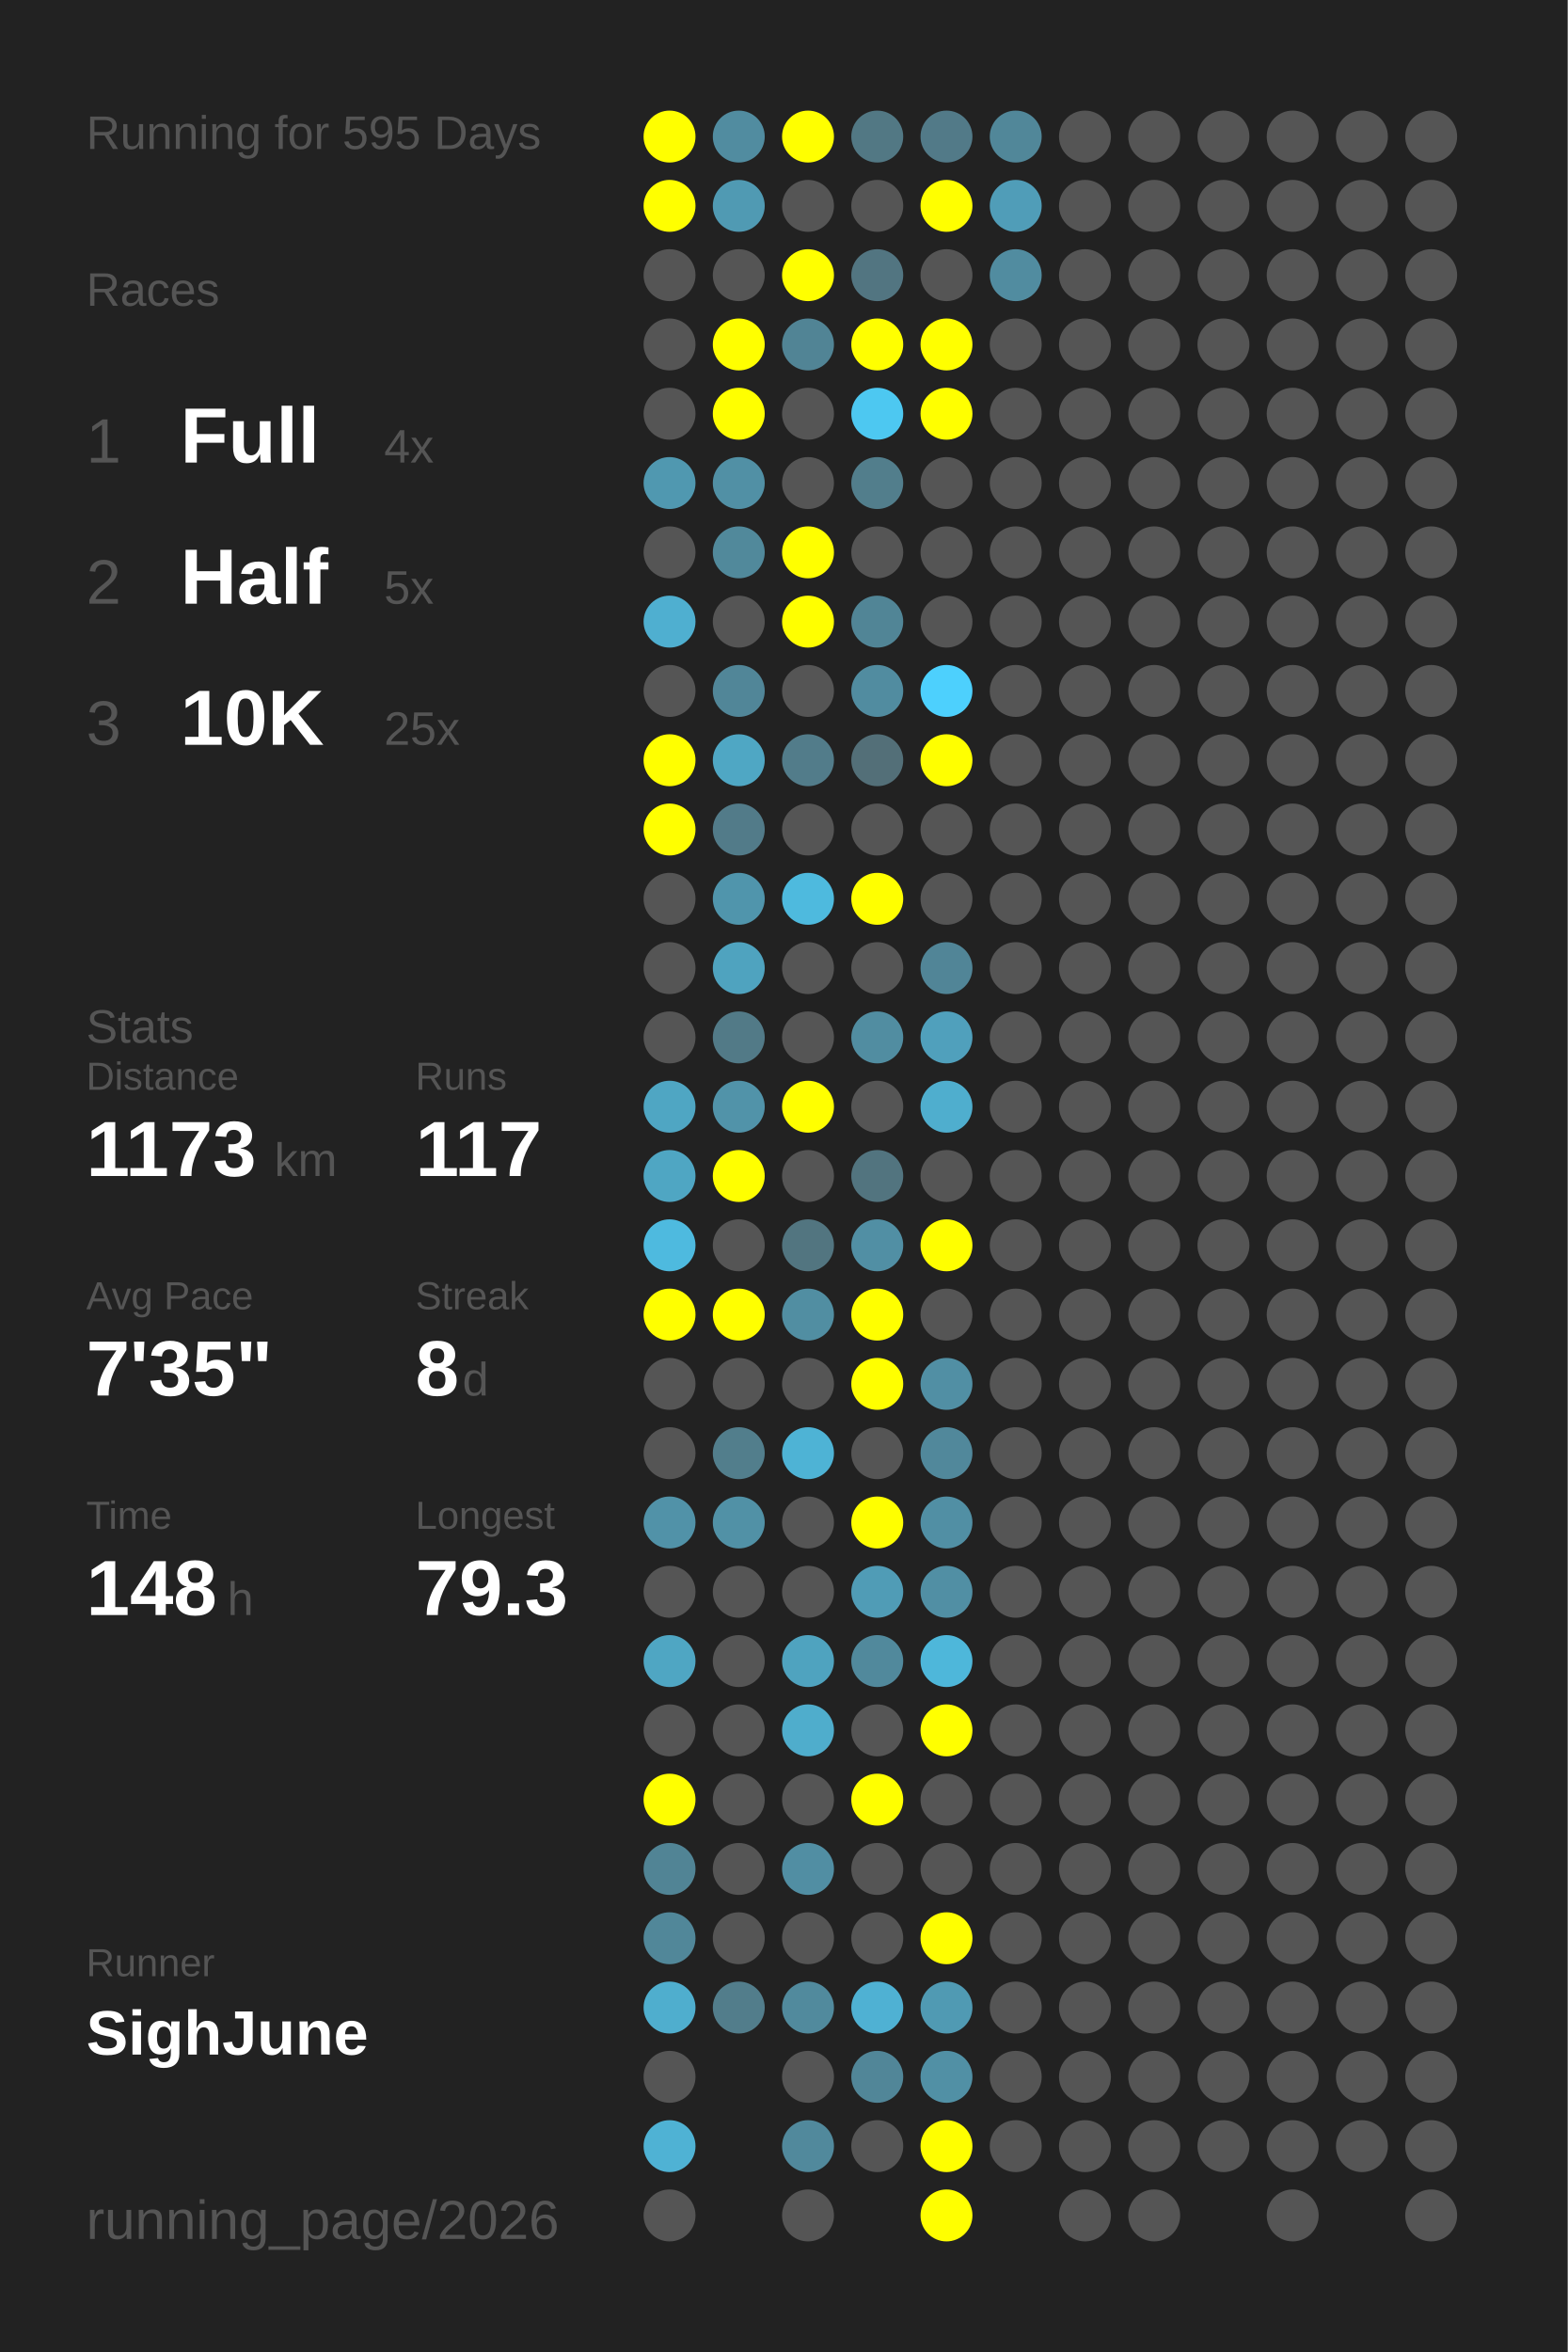
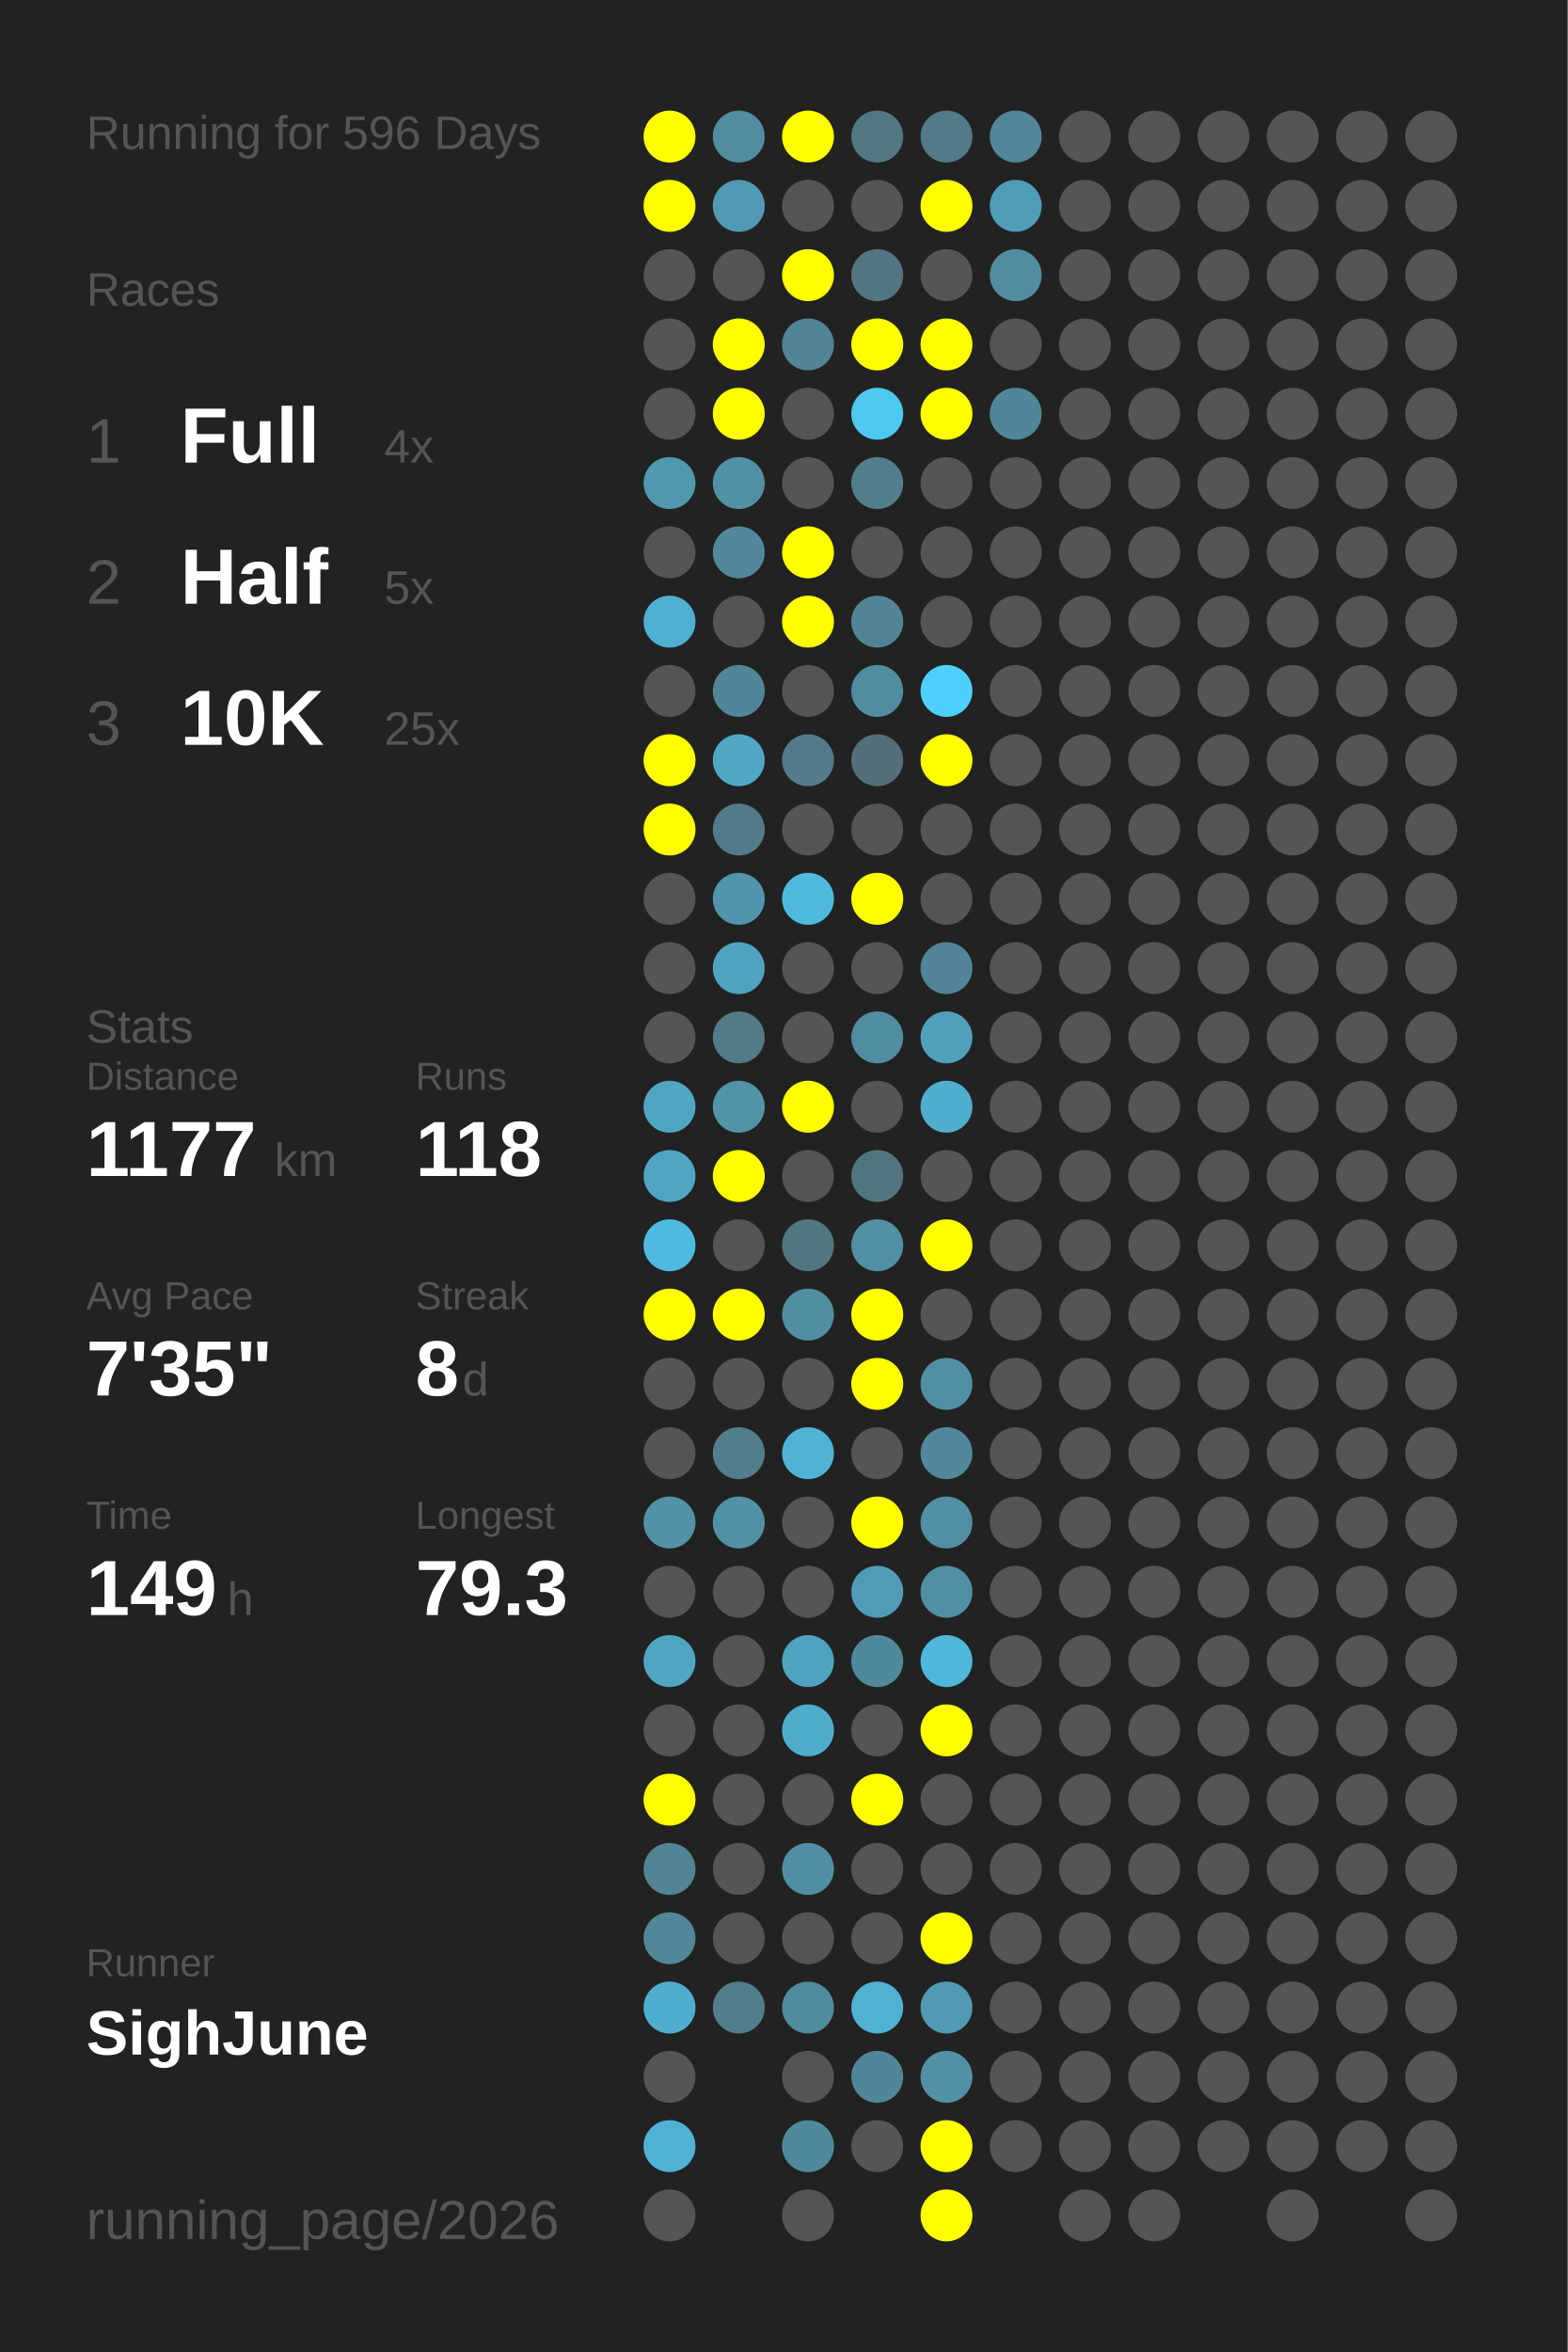
<svg xmlns="http://www.w3.org/2000/svg" baseProfile="full" height="300mm" version="1.1" viewBox="0,0,200,300" width="200mm">
  <defs />
  <rect fill="#222222" height="300" width="200" x="0" y="0" />
-   <text fill="#555555" style="font-size:6px; font-family:Arial;" x="11" y="19">Running for 595 Days</text>
+   <text fill="#555555" style="font-size:6px; font-family:Arial;" x="11" y="19">Running for 596 Days</text>
  <text fill="#555555" style="font-size:6px; font-family:Arial;" x="11" y="39">Races</text>
  <text fill="#555555" style="font-size:8px; font-family:Arial;" x="11" y="59">1</text>
  <text fill="#FFFFFF" style="font-size:10px; font-family:Arial; font-weight:bold;" x="23" y="59">Full</text>
  <text fill="#555555" style="font-size:6px; font-family:Arial;" x="49" y="59">4x</text>
  <text fill="#555555" style="font-size:8px; font-family:Arial;" x="11" y="77">2</text>
  <text fill="#FFFFFF" style="font-size:10px; font-family:Arial; font-weight:bold;" x="23" y="77">Half</text>
  <text fill="#555555" style="font-size:6px; font-family:Arial;" x="49" y="77">5x</text>
  <text fill="#555555" style="font-size:8px; font-family:Arial;" x="11" y="95">3</text>
  <text fill="#FFFFFF" style="font-size:10px; font-family:Arial; font-weight:bold;" x="23" y="95">10K</text>
  <text fill="#555555" style="font-size:6px; font-family:Arial;" x="49" y="95">25x</text>
  <text fill="#555555" style="font-size:6px; font-family:Arial;" x="11" y="133">Stats</text>
  <text fill="#555555" style="font-size:5px; font-family:Arial;" x="11" y="139">Distance</text>
-   <text fill="#FFFFFF" style="font-size:10px; font-family:Arial; font-weight:bold;" x="11" y="150">1173</text>
+   <text fill="#FFFFFF" style="font-size:10px; font-family:Arial; font-weight:bold;" x="11" y="150">1177</text>
  <text fill="#555555" style="font-size:6px; font-family:Arial;" x="35" y="150">km</text>
  <text fill="#555555" style="font-size:5px; font-family:Arial;" x="53" y="139">Runs</text>
-   <text fill="#FFFFFF" style="font-size:10px; font-family:Arial; font-weight:bold;" x="53" y="150">117</text>
+   <text fill="#FFFFFF" style="font-size:10px; font-family:Arial; font-weight:bold;" x="53" y="150">118</text>
  <text fill="#555555" style="font-size:5px; font-family:Arial;" x="11" y="167">Avg Pace</text>
  <text fill="#FFFFFF" style="font-size:10px; font-family:Arial; font-weight:bold;" x="11" y="178">7'35"</text>
  <text fill="#555555" style="font-size:5px; font-family:Arial;" x="53" y="167">Streak</text>
  <text fill="#FFFFFF" style="font-size:10px; font-family:Arial; font-weight:bold;" x="53" y="178">8</text>
  <text fill="#555555" style="font-size:6px; font-family:Arial;" x="59" y="178">d</text>
  <text fill="#555555" style="font-size:5px; font-family:Arial;" x="11" y="195">Time</text>
-   <text fill="#FFFFFF" style="font-size:10px; font-family:Arial; font-weight:bold;" x="11" y="206">148</text>
+   <text fill="#FFFFFF" style="font-size:10px; font-family:Arial; font-weight:bold;" x="11" y="206">149</text>
  <text fill="#555555" style="font-size:6px; font-family:Arial;" x="29" y="206">h</text>
  <text fill="#555555" style="font-size:5px; font-family:Arial;" x="53" y="195">Longest</text>
  <text fill="#FFFFFF" style="font-size:10px; font-family:Arial; font-weight:bold;" x="53" y="206">79.3</text>
  <text fill="#555555" style="font-size:5px; font-family:Arial;" x="11" y="252.065">Runner</text>
  <text fill="#FFFFFF" style="font-size:8px; font-family:Arial; font-weight:bold;" x="11" y="262.065">SighJune</text>
  <text fill="#555555" style="font-size:7px; font-family:Arial;" x="11" y="285.581">running_page/2026</text>
  <circle cx="85.417" cy="17.419" fill="#FFFF00" r="3.312" />
  <circle cx="85.417" cy="26.258" fill="#FFFF00" r="3.312" />
  <circle cx="85.417" cy="35.097" fill="#555555" r="3.312" />
  <circle cx="85.417" cy="43.935" fill="#555555" r="3.312" />
  <circle cx="85.417" cy="52.774" fill="#555555" r="3.312" />
  <circle cx="85.417" cy="61.613" fill="#5098b0" r="3.312" />
  <circle cx="85.417" cy="70.452" fill="#555555" r="3.312" />
  <circle cx="85.417" cy="79.29" fill="#4fafd0" r="3.312" />
  <circle cx="85.417" cy="88.129" fill="#555555" r="3.312" />
  <circle cx="85.417" cy="96.968" fill="#FFFF00" r="3.312" />
  <circle cx="85.417" cy="105.806" fill="#FFFF00" r="3.312" />
  <circle cx="85.417" cy="114.645" fill="#555555" r="3.312" />
  <circle cx="85.417" cy="123.484" fill="#555555" r="3.312" />
  <circle cx="85.417" cy="132.323" fill="#555555" r="3.312" />
  <circle cx="85.417" cy="141.161" fill="#4fa6c3" r="3.312" />
  <circle cx="85.417" cy="150" fill="#4fa6c3" r="3.312" />
  <circle cx="85.417" cy="158.839" fill="#4ebadf" r="3.312" />
  <circle cx="85.417" cy="167.677" fill="#FFFF00" r="3.312" />
  <circle cx="85.417" cy="176.516" fill="#555555" r="3.312" />
  <circle cx="85.417" cy="185.355" fill="#555555" r="3.312" />
  <circle cx="85.417" cy="194.194" fill="#5192a8" r="3.312" />
  <circle cx="85.417" cy="203.032" fill="#555555" r="3.312" />
  <circle cx="85.417" cy="211.871" fill="#4fa6c3" r="3.312" />
  <circle cx="85.417" cy="220.71" fill="#555555" r="3.312" />
  <circle cx="85.417" cy="229.548" fill="#FFFF00" r="3.312" />
  <circle cx="85.417" cy="238.387" fill="#518495" r="3.312" />
  <circle cx="85.417" cy="247.226" fill="#518799" r="3.312" />
  <circle cx="85.417" cy="256.065" fill="#4faece" r="3.312" />
  <circle cx="85.417" cy="264.903" fill="#555555" r="3.312" />
  <circle cx="85.417" cy="273.742" fill="#4fb2d4" r="3.312" />
  <circle cx="85.417" cy="282.581" fill="#555555" r="3.312" />
  <circle cx="94.25" cy="17.419" fill="#518ca0" r="3.312" />
  <circle cx="94.25" cy="26.258" fill="#509ab3" r="3.312" />
  <circle cx="94.25" cy="35.097" fill="#555555" r="3.312" />
  <circle cx="94.25" cy="43.935" fill="#FFFF00" r="3.312" />
  <circle cx="94.25" cy="52.774" fill="#FFFF00" r="3.312" />
  <circle cx="94.25" cy="61.613" fill="#5190a5" r="3.312" />
  <circle cx="94.25" cy="70.452" fill="#51899b" r="3.312" />
  <circle cx="94.25" cy="79.29" fill="#555555" r="3.312" />
  <circle cx="94.25" cy="88.129" fill="#518698" r="3.312" />
  <circle cx="94.25" cy="96.968" fill="#4fa7c4" r="3.312" />
  <circle cx="94.25" cy="105.806" fill="#527b89" r="3.312" />
  <circle cx="94.25" cy="114.645" fill="#5095ac" r="3.312" />
  <circle cx="94.25" cy="123.484" fill="#4fa3bf" r="3.312" />
  <circle cx="94.25" cy="132.323" fill="#527a87" r="3.312" />
  <circle cx="94.25" cy="141.161" fill="#5193a9" r="3.312" />
  <circle cx="94.25" cy="150" fill="#FFFF00" r="3.312" />
  <circle cx="94.25" cy="158.839" fill="#555555" r="3.312" />
  <circle cx="94.25" cy="167.677" fill="#FFFF00" r="3.312" />
  <circle cx="94.25" cy="176.516" fill="#555555" r="3.312" />
  <circle cx="94.25" cy="185.355" fill="#527e8c" r="3.312" />
  <circle cx="94.25" cy="194.194" fill="#5191a6" r="3.312" />
  <circle cx="94.25" cy="203.032" fill="#555555" r="3.312" />
  <circle cx="94.25" cy="211.871" fill="#555555" r="3.312" />
  <circle cx="94.25" cy="220.71" fill="#555555" r="3.312" />
  <circle cx="94.25" cy="229.548" fill="#555555" r="3.312" />
  <circle cx="94.25" cy="238.387" fill="#555555" r="3.312" />
  <circle cx="94.25" cy="247.226" fill="#555555" r="3.312" />
  <circle cx="94.25" cy="256.065" fill="#527d8b" r="3.312" />
  <circle cx="103.083" cy="17.419" fill="#FFFF00" r="3.312" />
  <circle cx="103.083" cy="26.258" fill="#555555" r="3.312" />
  <circle cx="103.083" cy="35.097" fill="#FFFF00" r="3.312" />
  <circle cx="103.083" cy="43.935" fill="#518495" r="3.312" />
  <circle cx="103.083" cy="52.774" fill="#555555" r="3.312" />
  <circle cx="103.083" cy="61.613" fill="#555555" r="3.312" />
  <circle cx="103.083" cy="70.452" fill="#FFFF00" r="3.312" />
  <circle cx="103.083" cy="79.29" fill="#FFFF00" r="3.312" />
  <circle cx="103.083" cy="88.129" fill="#555555" r="3.312" />
  <circle cx="103.083" cy="96.968" fill="#527c8a" r="3.312" />
  <circle cx="103.083" cy="105.806" fill="#555555" r="3.312" />
  <circle cx="103.083" cy="114.645" fill="#4ebade" r="3.312" />
  <circle cx="103.083" cy="123.484" fill="#555555" r="3.312" />
  <circle cx="103.083" cy="132.323" fill="#555555" r="3.312" />
  <circle cx="103.083" cy="141.161" fill="#FFFF00" r="3.312" />
  <circle cx="103.083" cy="150" fill="#555555" r="3.312" />
  <circle cx="103.083" cy="158.839" fill="#527580" r="3.312" />
  <circle cx="103.083" cy="167.677" fill="#518ea2" r="3.312" />
  <circle cx="103.083" cy="176.516" fill="#555555" r="3.312" />
  <circle cx="103.083" cy="185.355" fill="#4eb3d5" r="3.312" />
  <circle cx="103.083" cy="194.194" fill="#555555" r="3.312" />
  <circle cx="103.083" cy="203.032" fill="#555555" r="3.312" />
  <circle cx="103.083" cy="211.871" fill="#4fa3bf" r="3.312" />
  <circle cx="103.083" cy="220.71" fill="#4fadcc" r="3.312" />
  <circle cx="103.083" cy="229.548" fill="#555555" r="3.312" />
  <circle cx="103.083" cy="238.387" fill="#518ea3" r="3.312" />
  <circle cx="103.083" cy="247.226" fill="#555555" r="3.312" />
  <circle cx="103.083" cy="256.065" fill="#518a9d" r="3.312" />
  <circle cx="103.083" cy="264.903" fill="#555555" r="3.312" />
  <circle cx="103.083" cy="273.742" fill="#51899c" r="3.312" />
  <circle cx="103.083" cy="282.581" fill="#555555" r="3.312" />
  <circle cx="111.917" cy="17.419" fill="#527884" r="3.312" />
  <circle cx="111.917" cy="26.258" fill="#555555" r="3.312" />
  <circle cx="111.917" cy="35.097" fill="#527581" r="3.312" />
  <circle cx="111.917" cy="43.935" fill="#FFFF00" r="3.312" />
  <circle cx="111.917" cy="52.774" fill="#4dc8f1" r="3.312" />
  <circle cx="111.917" cy="61.613" fill="#527e8c" r="3.312" />
  <circle cx="111.917" cy="70.452" fill="#555555" r="3.312" />
  <circle cx="111.917" cy="79.29" fill="#518596" r="3.312" />
  <circle cx="111.917" cy="88.129" fill="#518ca0" r="3.312" />
  <circle cx="111.917" cy="96.968" fill="#536f78" r="3.312" />
  <circle cx="111.917" cy="105.806" fill="#555555" r="3.312" />
  <circle cx="111.917" cy="114.645" fill="#FFFF00" r="3.312" />
  <circle cx="111.917" cy="123.484" fill="#555555" r="3.312" />
  <circle cx="111.917" cy="132.323" fill="#518da1" r="3.312" />
  <circle cx="111.917" cy="141.161" fill="#555555" r="3.312" />
  <circle cx="111.917" cy="150" fill="#52747f" r="3.312" />
  <circle cx="111.917" cy="158.839" fill="#518fa4" r="3.312" />
  <circle cx="111.917" cy="167.677" fill="#FFFF00" r="3.312" />
  <circle cx="111.917" cy="176.516" fill="#FFFF00" r="3.312" />
  <circle cx="111.917" cy="185.355" fill="#555555" r="3.312" />
  <circle cx="111.917" cy="194.194" fill="#FFFF00" r="3.312" />
  <circle cx="111.917" cy="203.032" fill="#509cb6" r="3.312" />
  <circle cx="111.917" cy="211.871" fill="#51899c" r="3.312" />
  <circle cx="111.917" cy="220.71" fill="#555555" r="3.312" />
  <circle cx="111.917" cy="229.548" fill="#FFFF00" r="3.312" />
  <circle cx="111.917" cy="238.387" fill="#555555" r="3.312" />
  <circle cx="111.917" cy="247.226" fill="#555555" r="3.312" />
  <circle cx="111.917" cy="256.065" fill="#4fb1d3" r="3.312" />
  <circle cx="111.917" cy="264.903" fill="#518698" r="3.312" />
  <circle cx="111.917" cy="273.742" fill="#555555" r="3.312" />
  <circle cx="120.75" cy="17.419" fill="#527a88" r="3.312" />
  <circle cx="120.75" cy="26.258" fill="#FFFF00" r="3.312" />
  <circle cx="120.75" cy="35.097" fill="#555555" r="3.312" />
  <circle cx="120.75" cy="43.935" fill="#FFFF00" r="3.312" />
  <circle cx="120.75" cy="52.774" fill="#FFFF00" r="3.312" />
  <circle cx="120.75" cy="61.613" fill="#555555" r="3.312" />
  <circle cx="120.75" cy="70.452" fill="#555555" r="3.312" />
  <circle cx="120.75" cy="79.29" fill="#555555" r="3.312" />
  <circle cx="120.75" cy="88.129" fill="#4dd0fd" r="3.312" />
  <circle cx="120.75" cy="96.968" fill="#FFFF00" r="3.312" />
  <circle cx="120.75" cy="105.806" fill="#555555" r="3.312" />
  <circle cx="120.75" cy="114.645" fill="#555555" r="3.312" />
  <circle cx="120.75" cy="123.484" fill="#518597" r="3.312" />
  <circle cx="120.75" cy="132.323" fill="#50a0bc" r="3.312" />
  <circle cx="120.75" cy="141.161" fill="#4faece" r="3.312" />
  <circle cx="120.75" cy="150" fill="#555555" r="3.312" />
  <circle cx="120.75" cy="158.839" fill="#FFFF00" r="3.312" />
  <circle cx="120.75" cy="167.677" fill="#555555" r="3.312" />
  <circle cx="120.75" cy="176.516" fill="#518fa4" r="3.312" />
  <circle cx="120.75" cy="185.355" fill="#51889b" r="3.312" />
  <circle cx="120.75" cy="194.194" fill="#518fa4" r="3.312" />
  <circle cx="120.75" cy="203.032" fill="#518fa4" r="3.312" />
  <circle cx="120.75" cy="211.871" fill="#4eb7da" r="3.312" />
  <circle cx="120.75" cy="220.71" fill="#FFFF00" r="3.312" />
  <circle cx="120.75" cy="229.548" fill="#555555" r="3.312" />
  <circle cx="120.75" cy="238.387" fill="#555555" r="3.312" />
  <circle cx="120.75" cy="247.226" fill="#FFFF00" r="3.312" />
  <circle cx="120.75" cy="256.065" fill="#509ab3" r="3.312" />
  <circle cx="120.75" cy="264.903" fill="#5190a5" r="3.312" />
  <circle cx="120.75" cy="273.742" fill="#FFFF00" r="3.312" />
  <circle cx="120.75" cy="282.581" fill="#FFFF00" r="3.312" />
  <circle cx="129.583" cy="17.419" fill="#518799" r="3.312" />
  <circle cx="129.583" cy="26.258" fill="#509db8" r="3.312" />
  <circle cx="129.583" cy="35.097" fill="#518ca0" r="3.312" />
  <circle cx="129.583" cy="43.935" fill="#555555" r="3.312" />
-   <circle cx="129.583" cy="52.774" fill="#555555" r="3.312" />
+   <circle cx="129.583" cy="52.774" fill="#518698" r="3.312" />
  <circle cx="129.583" cy="61.613" fill="#555555" r="3.312" />
  <circle cx="129.583" cy="70.452" fill="#555555" r="3.312" />
  <circle cx="129.583" cy="79.29" fill="#555555" r="3.312" />
  <circle cx="129.583" cy="88.129" fill="#555555" r="3.312" />
  <circle cx="129.583" cy="96.968" fill="#555555" r="3.312" />
  <circle cx="129.583" cy="105.806" fill="#555555" r="3.312" />
  <circle cx="129.583" cy="114.645" fill="#555555" r="3.312" />
  <circle cx="129.583" cy="123.484" fill="#555555" r="3.312" />
  <circle cx="129.583" cy="132.323" fill="#555555" r="3.312" />
  <circle cx="129.583" cy="141.161" fill="#555555" r="3.312" />
  <circle cx="129.583" cy="150" fill="#555555" r="3.312" />
  <circle cx="129.583" cy="158.839" fill="#555555" r="3.312" />
  <circle cx="129.583" cy="167.677" fill="#555555" r="3.312" />
  <circle cx="129.583" cy="176.516" fill="#555555" r="3.312" />
  <circle cx="129.583" cy="185.355" fill="#555555" r="3.312" />
  <circle cx="129.583" cy="194.194" fill="#555555" r="3.312" />
  <circle cx="129.583" cy="203.032" fill="#555555" r="3.312" />
  <circle cx="129.583" cy="211.871" fill="#555555" r="3.312" />
  <circle cx="129.583" cy="220.71" fill="#555555" r="3.312" />
  <circle cx="129.583" cy="229.548" fill="#555555" r="3.312" />
  <circle cx="129.583" cy="238.387" fill="#555555" r="3.312" />
  <circle cx="129.583" cy="247.226" fill="#555555" r="3.312" />
  <circle cx="129.583" cy="256.065" fill="#555555" r="3.312" />
  <circle cx="129.583" cy="264.903" fill="#555555" r="3.312" />
  <circle cx="129.583" cy="273.742" fill="#555555" r="3.312" />
  <circle cx="138.417" cy="17.419" fill="#555555" r="3.312" />
  <circle cx="138.417" cy="26.258" fill="#555555" r="3.312" />
  <circle cx="138.417" cy="35.097" fill="#555555" r="3.312" />
  <circle cx="138.417" cy="43.935" fill="#555555" r="3.312" />
  <circle cx="138.417" cy="52.774" fill="#555555" r="3.312" />
  <circle cx="138.417" cy="61.613" fill="#555555" r="3.312" />
  <circle cx="138.417" cy="70.452" fill="#555555" r="3.312" />
  <circle cx="138.417" cy="79.29" fill="#555555" r="3.312" />
  <circle cx="138.417" cy="88.129" fill="#555555" r="3.312" />
  <circle cx="138.417" cy="96.968" fill="#555555" r="3.312" />
  <circle cx="138.417" cy="105.806" fill="#555555" r="3.312" />
  <circle cx="138.417" cy="114.645" fill="#555555" r="3.312" />
  <circle cx="138.417" cy="123.484" fill="#555555" r="3.312" />
  <circle cx="138.417" cy="132.323" fill="#555555" r="3.312" />
  <circle cx="138.417" cy="141.161" fill="#555555" r="3.312" />
  <circle cx="138.417" cy="150" fill="#555555" r="3.312" />
  <circle cx="138.417" cy="158.839" fill="#555555" r="3.312" />
  <circle cx="138.417" cy="167.677" fill="#555555" r="3.312" />
  <circle cx="138.417" cy="176.516" fill="#555555" r="3.312" />
  <circle cx="138.417" cy="185.355" fill="#555555" r="3.312" />
  <circle cx="138.417" cy="194.194" fill="#555555" r="3.312" />
  <circle cx="138.417" cy="203.032" fill="#555555" r="3.312" />
  <circle cx="138.417" cy="211.871" fill="#555555" r="3.312" />
  <circle cx="138.417" cy="220.71" fill="#555555" r="3.312" />
  <circle cx="138.417" cy="229.548" fill="#555555" r="3.312" />
  <circle cx="138.417" cy="238.387" fill="#555555" r="3.312" />
  <circle cx="138.417" cy="247.226" fill="#555555" r="3.312" />
  <circle cx="138.417" cy="256.065" fill="#555555" r="3.312" />
  <circle cx="138.417" cy="264.903" fill="#555555" r="3.312" />
  <circle cx="138.417" cy="273.742" fill="#555555" r="3.312" />
  <circle cx="138.417" cy="282.581" fill="#555555" r="3.312" />
  <circle cx="147.25" cy="17.419" fill="#555555" r="3.312" />
  <circle cx="147.25" cy="26.258" fill="#555555" r="3.312" />
  <circle cx="147.25" cy="35.097" fill="#555555" r="3.312" />
  <circle cx="147.25" cy="43.935" fill="#555555" r="3.312" />
  <circle cx="147.25" cy="52.774" fill="#555555" r="3.312" />
  <circle cx="147.25" cy="61.613" fill="#555555" r="3.312" />
  <circle cx="147.25" cy="70.452" fill="#555555" r="3.312" />
  <circle cx="147.25" cy="79.29" fill="#555555" r="3.312" />
  <circle cx="147.25" cy="88.129" fill="#555555" r="3.312" />
  <circle cx="147.25" cy="96.968" fill="#555555" r="3.312" />
  <circle cx="147.25" cy="105.806" fill="#555555" r="3.312" />
  <circle cx="147.25" cy="114.645" fill="#555555" r="3.312" />
  <circle cx="147.25" cy="123.484" fill="#555555" r="3.312" />
  <circle cx="147.25" cy="132.323" fill="#555555" r="3.312" />
  <circle cx="147.25" cy="141.161" fill="#555555" r="3.312" />
  <circle cx="147.25" cy="150" fill="#555555" r="3.312" />
  <circle cx="147.25" cy="158.839" fill="#555555" r="3.312" />
  <circle cx="147.25" cy="167.677" fill="#555555" r="3.312" />
  <circle cx="147.25" cy="176.516" fill="#555555" r="3.312" />
  <circle cx="147.25" cy="185.355" fill="#555555" r="3.312" />
  <circle cx="147.25" cy="194.194" fill="#555555" r="3.312" />
  <circle cx="147.25" cy="203.032" fill="#555555" r="3.312" />
  <circle cx="147.25" cy="211.871" fill="#555555" r="3.312" />
  <circle cx="147.25" cy="220.71" fill="#555555" r="3.312" />
  <circle cx="147.25" cy="229.548" fill="#555555" r="3.312" />
  <circle cx="147.25" cy="238.387" fill="#555555" r="3.312" />
  <circle cx="147.25" cy="247.226" fill="#555555" r="3.312" />
  <circle cx="147.25" cy="256.065" fill="#555555" r="3.312" />
  <circle cx="147.25" cy="264.903" fill="#555555" r="3.312" />
  <circle cx="147.25" cy="273.742" fill="#555555" r="3.312" />
  <circle cx="147.25" cy="282.581" fill="#555555" r="3.312" />
  <circle cx="156.083" cy="17.419" fill="#555555" r="3.312" />
  <circle cx="156.083" cy="26.258" fill="#555555" r="3.312" />
  <circle cx="156.083" cy="35.097" fill="#555555" r="3.312" />
  <circle cx="156.083" cy="43.935" fill="#555555" r="3.312" />
  <circle cx="156.083" cy="52.774" fill="#555555" r="3.312" />
  <circle cx="156.083" cy="61.613" fill="#555555" r="3.312" />
  <circle cx="156.083" cy="70.452" fill="#555555" r="3.312" />
  <circle cx="156.083" cy="79.29" fill="#555555" r="3.312" />
  <circle cx="156.083" cy="88.129" fill="#555555" r="3.312" />
  <circle cx="156.083" cy="96.968" fill="#555555" r="3.312" />
  <circle cx="156.083" cy="105.806" fill="#555555" r="3.312" />
  <circle cx="156.083" cy="114.645" fill="#555555" r="3.312" />
  <circle cx="156.083" cy="123.484" fill="#555555" r="3.312" />
  <circle cx="156.083" cy="132.323" fill="#555555" r="3.312" />
  <circle cx="156.083" cy="141.161" fill="#555555" r="3.312" />
  <circle cx="156.083" cy="150" fill="#555555" r="3.312" />
  <circle cx="156.083" cy="158.839" fill="#555555" r="3.312" />
  <circle cx="156.083" cy="167.677" fill="#555555" r="3.312" />
  <circle cx="156.083" cy="176.516" fill="#555555" r="3.312" />
  <circle cx="156.083" cy="185.355" fill="#555555" r="3.312" />
  <circle cx="156.083" cy="194.194" fill="#555555" r="3.312" />
  <circle cx="156.083" cy="203.032" fill="#555555" r="3.312" />
  <circle cx="156.083" cy="211.871" fill="#555555" r="3.312" />
  <circle cx="156.083" cy="220.71" fill="#555555" r="3.312" />
  <circle cx="156.083" cy="229.548" fill="#555555" r="3.312" />
  <circle cx="156.083" cy="238.387" fill="#555555" r="3.312" />
  <circle cx="156.083" cy="247.226" fill="#555555" r="3.312" />
  <circle cx="156.083" cy="256.065" fill="#555555" r="3.312" />
  <circle cx="156.083" cy="264.903" fill="#555555" r="3.312" />
  <circle cx="156.083" cy="273.742" fill="#555555" r="3.312" />
  <circle cx="164.917" cy="17.419" fill="#555555" r="3.312" />
  <circle cx="164.917" cy="26.258" fill="#555555" r="3.312" />
  <circle cx="164.917" cy="35.097" fill="#555555" r="3.312" />
  <circle cx="164.917" cy="43.935" fill="#555555" r="3.312" />
  <circle cx="164.917" cy="52.774" fill="#555555" r="3.312" />
  <circle cx="164.917" cy="61.613" fill="#555555" r="3.312" />
  <circle cx="164.917" cy="70.452" fill="#555555" r="3.312" />
  <circle cx="164.917" cy="79.29" fill="#555555" r="3.312" />
  <circle cx="164.917" cy="88.129" fill="#555555" r="3.312" />
  <circle cx="164.917" cy="96.968" fill="#555555" r="3.312" />
  <circle cx="164.917" cy="105.806" fill="#555555" r="3.312" />
  <circle cx="164.917" cy="114.645" fill="#555555" r="3.312" />
  <circle cx="164.917" cy="123.484" fill="#555555" r="3.312" />
  <circle cx="164.917" cy="132.323" fill="#555555" r="3.312" />
  <circle cx="164.917" cy="141.161" fill="#555555" r="3.312" />
  <circle cx="164.917" cy="150" fill="#555555" r="3.312" />
  <circle cx="164.917" cy="158.839" fill="#555555" r="3.312" />
  <circle cx="164.917" cy="167.677" fill="#555555" r="3.312" />
  <circle cx="164.917" cy="176.516" fill="#555555" r="3.312" />
  <circle cx="164.917" cy="185.355" fill="#555555" r="3.312" />
  <circle cx="164.917" cy="194.194" fill="#555555" r="3.312" />
  <circle cx="164.917" cy="203.032" fill="#555555" r="3.312" />
  <circle cx="164.917" cy="211.871" fill="#555555" r="3.312" />
  <circle cx="164.917" cy="220.71" fill="#555555" r="3.312" />
  <circle cx="164.917" cy="229.548" fill="#555555" r="3.312" />
  <circle cx="164.917" cy="238.387" fill="#555555" r="3.312" />
  <circle cx="164.917" cy="247.226" fill="#555555" r="3.312" />
  <circle cx="164.917" cy="256.065" fill="#555555" r="3.312" />
  <circle cx="164.917" cy="264.903" fill="#555555" r="3.312" />
  <circle cx="164.917" cy="273.742" fill="#555555" r="3.312" />
  <circle cx="164.917" cy="282.581" fill="#555555" r="3.312" />
  <circle cx="173.75" cy="17.419" fill="#555555" r="3.312" />
  <circle cx="173.75" cy="26.258" fill="#555555" r="3.312" />
  <circle cx="173.75" cy="35.097" fill="#555555" r="3.312" />
  <circle cx="173.75" cy="43.935" fill="#555555" r="3.312" />
  <circle cx="173.75" cy="52.774" fill="#555555" r="3.312" />
  <circle cx="173.75" cy="61.613" fill="#555555" r="3.312" />
  <circle cx="173.75" cy="70.452" fill="#555555" r="3.312" />
  <circle cx="173.75" cy="79.29" fill="#555555" r="3.312" />
  <circle cx="173.75" cy="88.129" fill="#555555" r="3.312" />
  <circle cx="173.75" cy="96.968" fill="#555555" r="3.312" />
  <circle cx="173.75" cy="105.806" fill="#555555" r="3.312" />
  <circle cx="173.75" cy="114.645" fill="#555555" r="3.312" />
  <circle cx="173.75" cy="123.484" fill="#555555" r="3.312" />
  <circle cx="173.75" cy="132.323" fill="#555555" r="3.312" />
  <circle cx="173.75" cy="141.161" fill="#555555" r="3.312" />
  <circle cx="173.75" cy="150" fill="#555555" r="3.312" />
  <circle cx="173.75" cy="158.839" fill="#555555" r="3.312" />
  <circle cx="173.75" cy="167.677" fill="#555555" r="3.312" />
  <circle cx="173.75" cy="176.516" fill="#555555" r="3.312" />
  <circle cx="173.75" cy="185.355" fill="#555555" r="3.312" />
  <circle cx="173.75" cy="194.194" fill="#555555" r="3.312" />
  <circle cx="173.75" cy="203.032" fill="#555555" r="3.312" />
  <circle cx="173.75" cy="211.871" fill="#555555" r="3.312" />
  <circle cx="173.75" cy="220.71" fill="#555555" r="3.312" />
  <circle cx="173.75" cy="229.548" fill="#555555" r="3.312" />
  <circle cx="173.75" cy="238.387" fill="#555555" r="3.312" />
  <circle cx="173.75" cy="247.226" fill="#555555" r="3.312" />
  <circle cx="173.75" cy="256.065" fill="#555555" r="3.312" />
  <circle cx="173.75" cy="264.903" fill="#555555" r="3.312" />
  <circle cx="173.75" cy="273.742" fill="#555555" r="3.312" />
  <circle cx="182.583" cy="17.419" fill="#555555" r="3.312" />
  <circle cx="182.583" cy="26.258" fill="#555555" r="3.312" />
  <circle cx="182.583" cy="35.097" fill="#555555" r="3.312" />
  <circle cx="182.583" cy="43.935" fill="#555555" r="3.312" />
  <circle cx="182.583" cy="52.774" fill="#555555" r="3.312" />
  <circle cx="182.583" cy="61.613" fill="#555555" r="3.312" />
  <circle cx="182.583" cy="70.452" fill="#555555" r="3.312" />
  <circle cx="182.583" cy="79.29" fill="#555555" r="3.312" />
  <circle cx="182.583" cy="88.129" fill="#555555" r="3.312" />
  <circle cx="182.583" cy="96.968" fill="#555555" r="3.312" />
  <circle cx="182.583" cy="105.806" fill="#555555" r="3.312" />
  <circle cx="182.583" cy="114.645" fill="#555555" r="3.312" />
  <circle cx="182.583" cy="123.484" fill="#555555" r="3.312" />
  <circle cx="182.583" cy="132.323" fill="#555555" r="3.312" />
  <circle cx="182.583" cy="141.161" fill="#555555" r="3.312" />
  <circle cx="182.583" cy="150" fill="#555555" r="3.312" />
  <circle cx="182.583" cy="158.839" fill="#555555" r="3.312" />
  <circle cx="182.583" cy="167.677" fill="#555555" r="3.312" />
  <circle cx="182.583" cy="176.516" fill="#555555" r="3.312" />
  <circle cx="182.583" cy="185.355" fill="#555555" r="3.312" />
  <circle cx="182.583" cy="194.194" fill="#555555" r="3.312" />
  <circle cx="182.583" cy="203.032" fill="#555555" r="3.312" />
  <circle cx="182.583" cy="211.871" fill="#555555" r="3.312" />
  <circle cx="182.583" cy="220.71" fill="#555555" r="3.312" />
  <circle cx="182.583" cy="229.548" fill="#555555" r="3.312" />
  <circle cx="182.583" cy="238.387" fill="#555555" r="3.312" />
  <circle cx="182.583" cy="247.226" fill="#555555" r="3.312" />
  <circle cx="182.583" cy="256.065" fill="#555555" r="3.312" />
  <circle cx="182.583" cy="264.903" fill="#555555" r="3.312" />
  <circle cx="182.583" cy="273.742" fill="#555555" r="3.312" />
  <circle cx="182.583" cy="282.581" fill="#555555" r="3.312" />
</svg>
